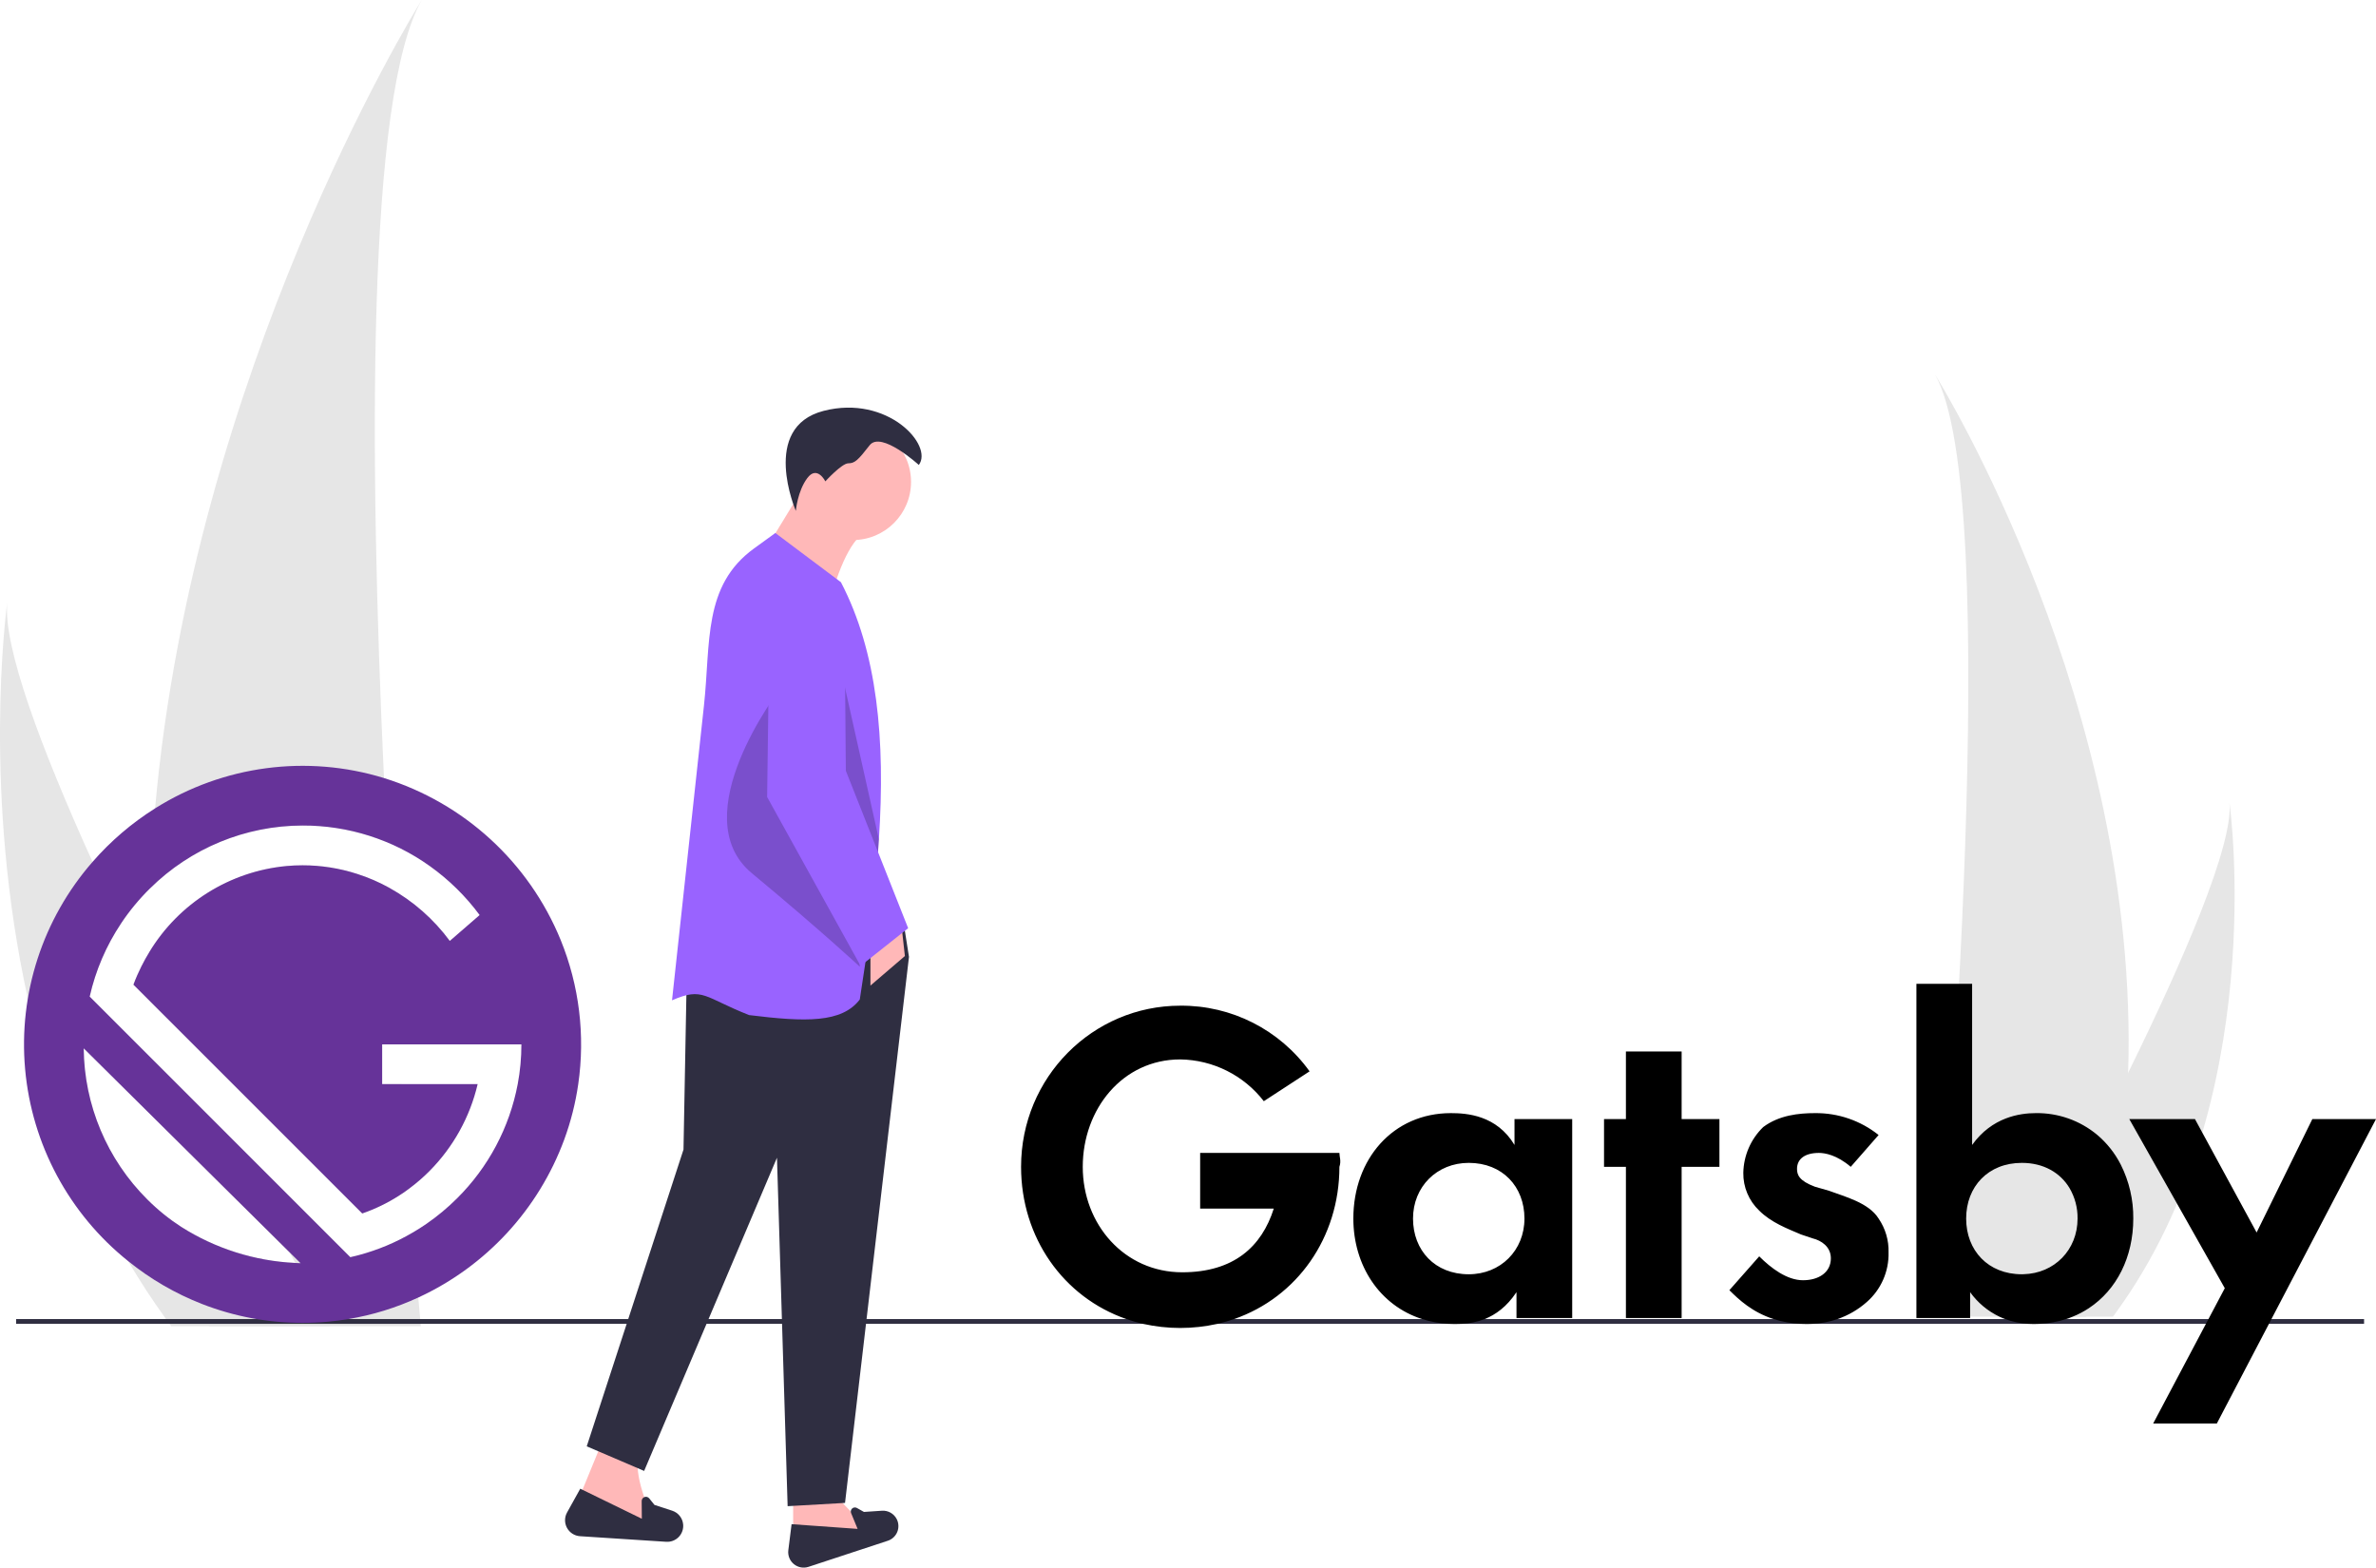
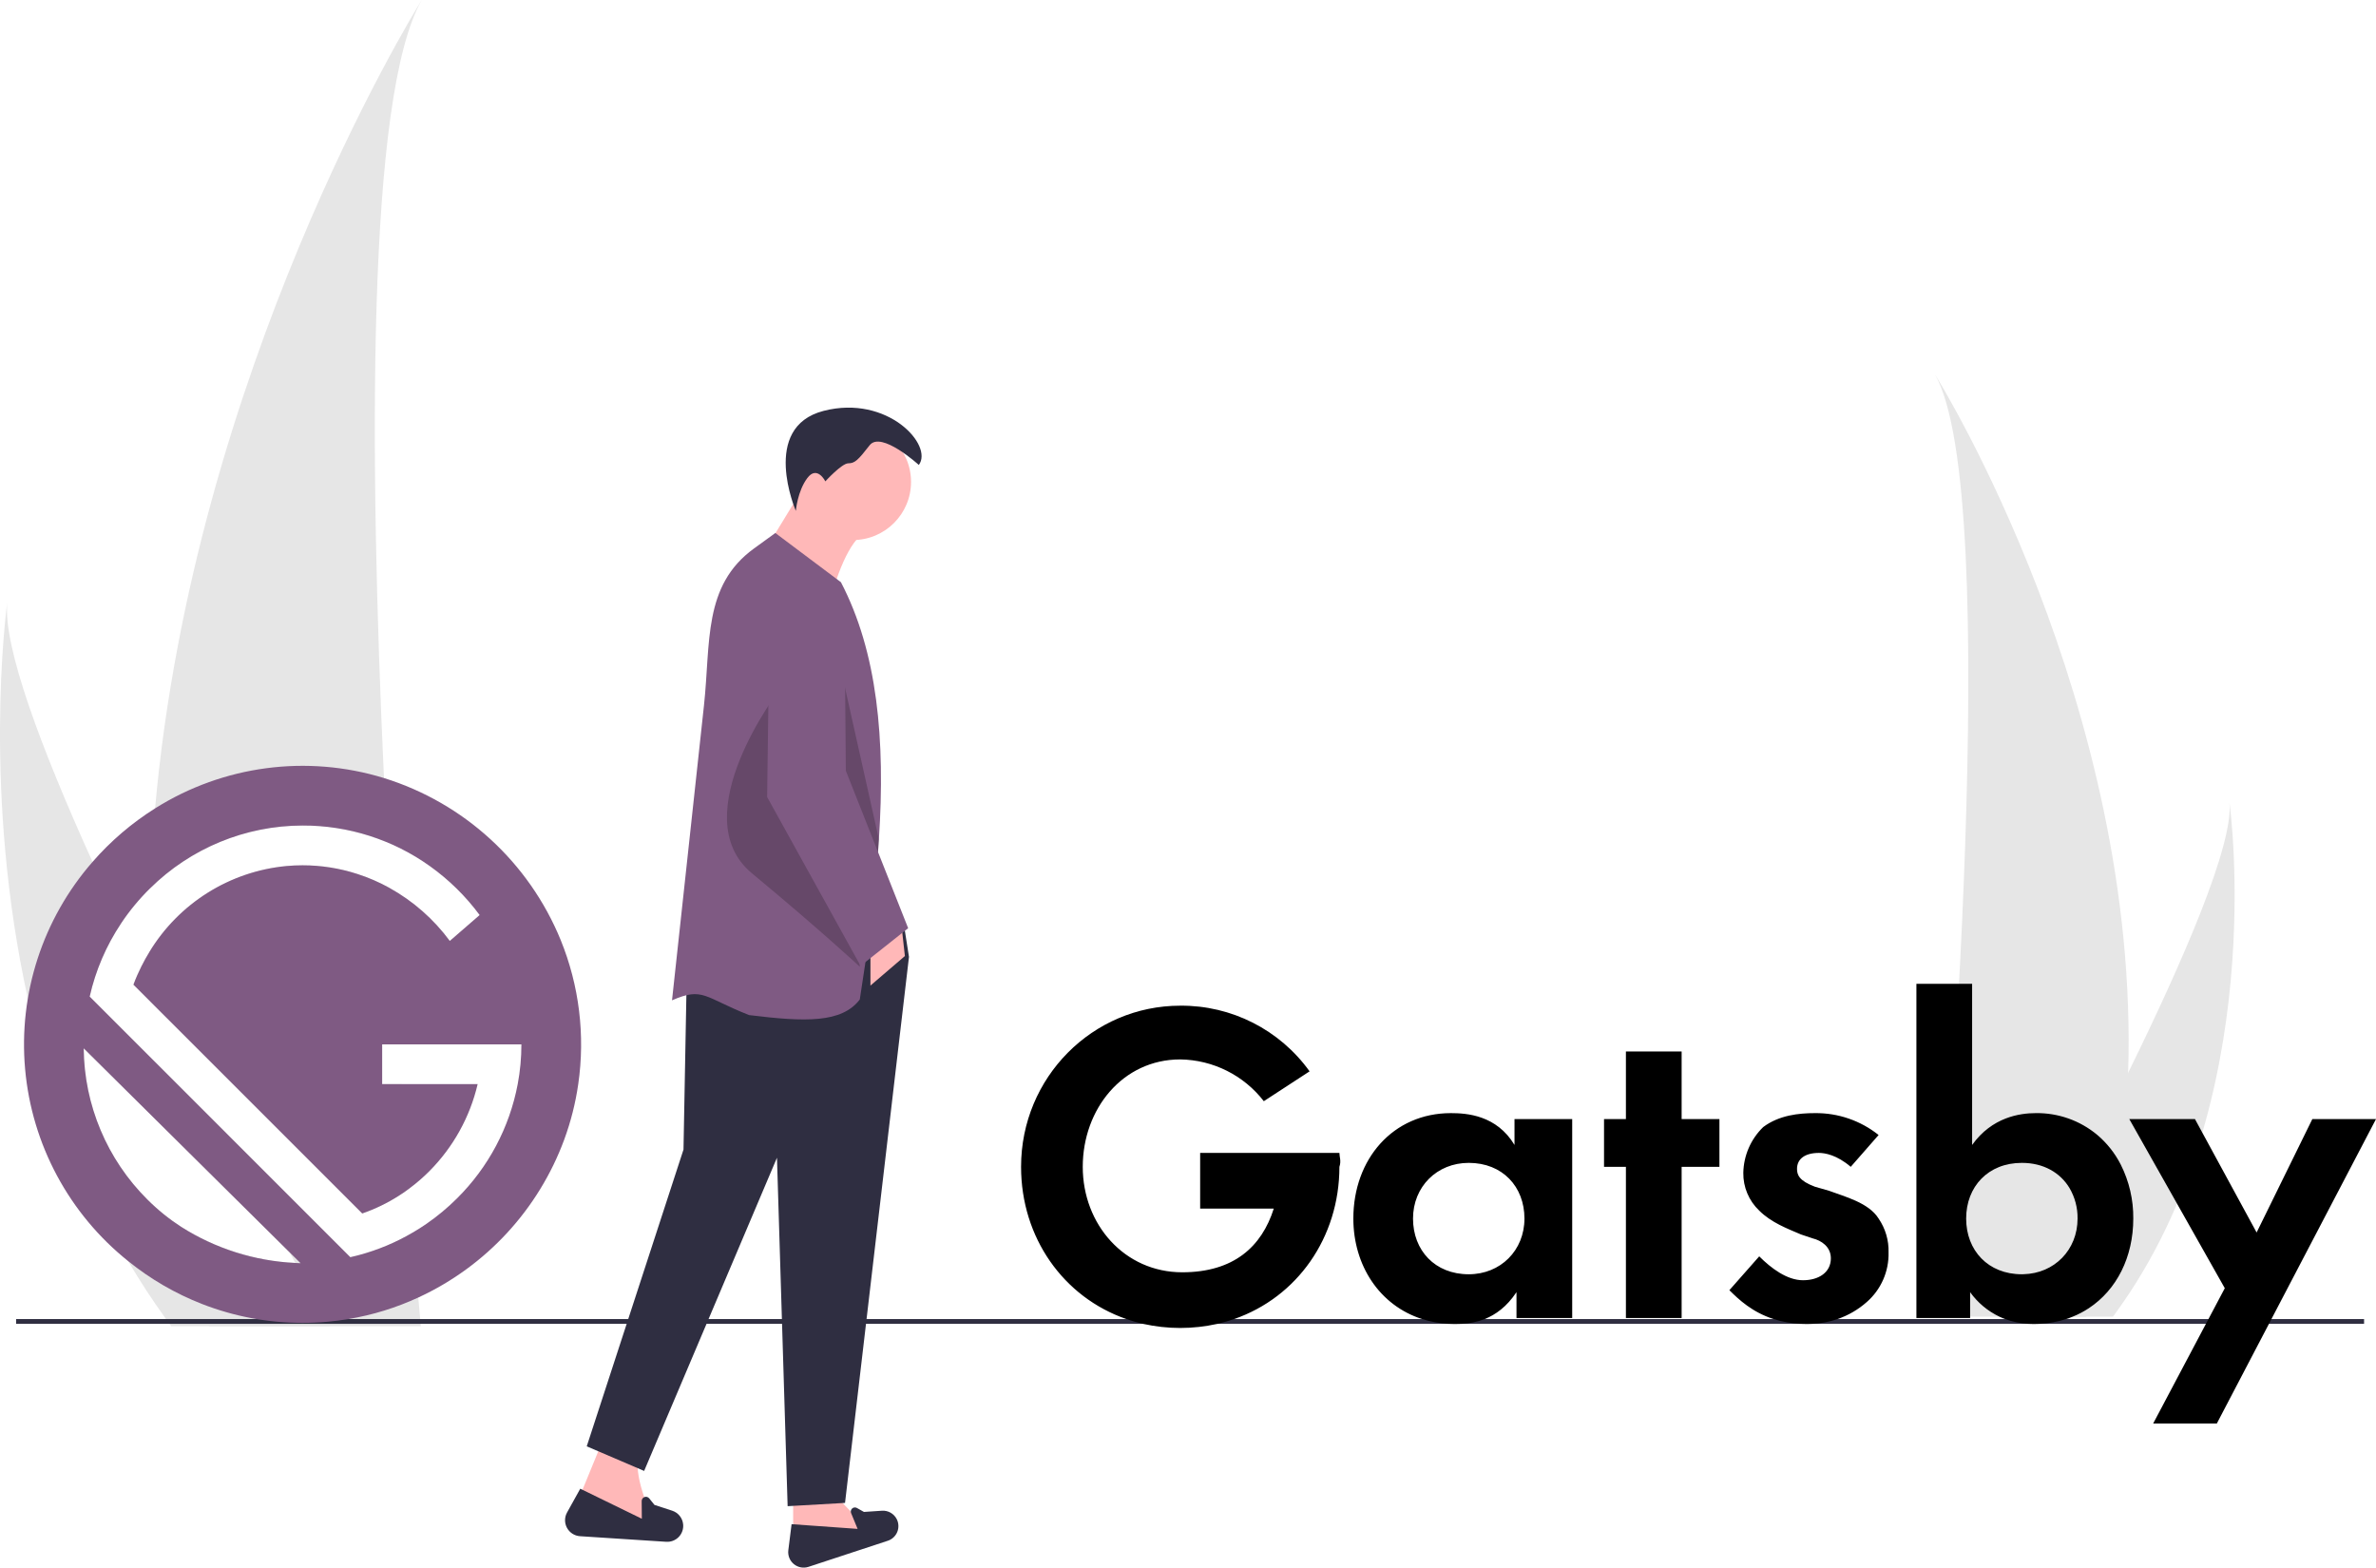
<svg xmlns="http://www.w3.org/2000/svg" id="b2f46e39-848f-4802-b668-f0d450449910" data-name="Layer 1" width="995.745" height="657.038" viewBox="0 0 995.745 657.038">
  <path d="M993.997,571.118a361.651,361.651,0,0,1-16.894,99.972c-.235.751-.482,1.491-.729,2.242h-63.046c.067-.673.135-1.424.202-2.242,4.204-48.327,28.44-342.458-.538-392.758C915.526,282.412,998.885,417.562,993.997,571.118Z" transform="translate(-102.1249 -121.48)" fill="#e6e6e6" />
  <path d="M989.266,671.09c-.527.751-1.076,1.502-1.637,2.242H940.334c.359-.639.773-1.39,1.256-2.242,7.813-14.102,30.94-56.264,52.407-99.972,23.07-46.97,44.235-95.723,42.453-113.368C1036.999,461.729,1052.962,583.045,989.266,671.09Z" transform="translate(-102.1249 -121.48)" fill="#e6e6e6" />
  <path d="M278.48,677.33H189.74c-.11-.34-.22-.67-.33-1-.22-.67-.44-1.33-.65-2-.02-.05-.03-.11-.05-.16-.66-2.05-1.31-4.11-1.94-6.16q-4.965-16.14-8.72-32.32a97.761,97.761,0,0,0,47.84,15.13c-.8-1.46-1.61-2.96-2.45-4.51l-53.31-52.82q-1.965-13.575-3.18-27.07l81.99,81.99c1.21-.27,2.41-.57,3.6-.89a90.621,90.621,0,0,0,22.65-9.5c.87,10.84,1.63,20.04,2.24,27.28.3,3.4.55,6.37.77,8.87,0,.05.01.11.01.16.06.71.12,1.38.18,2C278.42,676.68,278.45,677.01,278.48,677.33Z" transform="translate(-102.1249 -121.48)" fill="#e6e6e6" />
  <path d="M273.75,619.55q-2.205,1.665-4.54,3.14a72.253,72.253,0,0,1-15.27,7.38L172.4,548.53l-7.16-7.16q-.195-3.96-.31-7.92-.21-6.45-.26-12.88a75.436,75.436,0,0,1,57.49-36.11c2.22-.21,4.48-.31,6.76-.31A74.294,74.294,0,0,1,251.84,487.77a75.177,75.177,0,0,1,13.55,5.87c1.28,23.03,2.66,45.12,4.03,65.56H262.28v16.67h8.27c.66,9.36,1.3,18.3,1.92,26.73Q273.13,611.465,273.75,619.55Z" transform="translate(-102.1249 -121.48)" fill="#e6e6e6" />
  <path d="M264.03,468.14q.165,3.195.33,6.38a91.362,91.362,0,0,0-99.34,19.29q.6-16.92,2.1-33.52c16.24-182.78,107.24-331.54,111.74-338.81-23.06,40.4-22.07,190.96-15.82,326.1Q263.52,457.93,264.03,468.14Z" transform="translate(-102.1249 -121.48)" fill="#e6e6e6" />
  <path d="M172.4,548.53l-7.16-7.16-7.19-7.19a76.847,76.847,0,0,1,3.41-7.83q1.725,3.555,3.47,7.1Q168.65,541.025,172.4,548.53Z" transform="translate(-102.1249 -121.48)" fill="#e6e6e6" />
  <path d="M240.47,677.33H173.9c-.25-.33-.5-.66-.75-1-.49-.66-.98-1.33-1.45-2-.04-.05-.07-.11-.11-.16q-8.535-11.805-15.75-24.12l-.01-.01c-20.98-35.63-34.05-73.8-42.04-110.06-18.94-85.99-9.28-161.18-8.62-166-1.8,18.49,14.14,61.03,35.74,108.74,3.83,8.47,7.84,17.1,11.96,25.78a91.294,91.294,0,0,0-13.16,30.68l57.11,57.11c9.92,18.99,19.12,36.17,26.62,50.02l-53.31-52.82L137.2,560.86a90.506,90.506,0,0,0,26.69,63.37,87.009,87.009,0,0,0,14.16,11.46,97.761,97.761,0,0,0,47.84,15.13c5.48,10.09,9.9,18.1,12.81,23.35.03.06.06.11.09.16.22.39.43.76.63,1.12.17.31.33.6.49.88C240.1,676.68,240.29,677.01,240.47,677.33Z" transform="translate(-102.1249 -121.48)" fill="#e6e6e6" />
  <rect x="6.748" y="552.852" width="984" height="2" fill="#2f2e41" />
  <path d="M663.45,604.7H605.09v23.34h30.85c-5.01,15.85-16.68,26.69-38.36,26.69-24.18,0-41.69-20.02-41.69-44.2s16.68-45.02,40.86-45.02a45.063,45.063,0,0,1,35.02,17.51l19.18-12.51a66.023,66.023,0,0,0-54.2-27.52c-36.69,0-66.71,30.02-66.71,67.54,0,29.67,17.73,54.66,44.13,63.8a63.971,63.971,0,0,0,6.96,2,70.934,70.934,0,0,0,31.23,0,64.145,64.145,0,0,0,6.97-2c26.39-9.14,44.12-34.13,44.12-63.8C664.29,608.03,663.45,606.36,663.45,604.7ZM1071.19,590.52l-23.35,47.53-22.75-41.84L1022,590.52H994.48l20.02,35.46,20,35.42-6.84,12.93-1.06,2-22.11,41.77h26.68L1053.01,676.33l1.04-2L1097.87,590.52ZM990.89,609.57a40.247,40.247,0,0,0-9.91-12.49,39.372,39.372,0,0,0-25.69-9.06c-6.67,0-18.34,1.67-26.68,13.34V533.82H905.26V673.9h22.51V663.06a32.025,32.025,0,0,0,12.28,10.27c.8.38,1.6.71,2.39,1a33.364,33.364,0,0,0,9.65,2c.91.06,1.7.07,2.37.07.85,0,1.68-.02,2.51-.07a43.013,43.013,0,0,0,11.05-2c.94-.3,1.85-.63,2.74-1a38.1,38.1,0,0,0,6.76-3.55c11.67-7.69,18.63-21.41,18.63-37.57A49.164,49.164,0,0,0,990.89,609.57Zm-40.76,45.97c-.22.02-.45.02-.68.02-14.17,0-23.34-10.01-23.34-23.35s9.17-23.34,23.34-23.34c9.08,0,16.1,4.1,19.97,10.55a24.546,24.546,0,0,1,3.38,12.79C972.8,645.32,963.13,655.22,950.13,655.54Zm-60.71-23.33c-4.17-6.67-14.18-9.17-20.85-11.67l-5.83-1.67c-6.67-2.5-7.51-5-7.51-7.5,0-4.17,3.34-6.67,9.17-6.67,2.51,0,7.51.83,13.34,5.83l11.68-13.34a41.994,41.994,0,0,0-26.68-9.17c-6.67,0-15.01.83-21.68,5.84a27.45,27.45,0,0,0-8.34,19.17,21.365,21.365,0,0,0,6.67,15.85c5,5,11.67,7.5,17.51,10l5,1.67c3.34.83,7.51,3.34,7.51,8.34,0,5.84-5.01,9.17-11.68,9.17s-13.34-5-18.34-10.01l-12.51,14.18c4.03,4.03,9.66,9.26,18.52,12.1a44.155,44.155,0,0,0,11.26,2c.89.05,1.8.07,2.74.07.79,0,1.58-.02,2.35-.07a37.407,37.407,0,0,0,10.46-2,36.155,36.155,0,0,0,12.21-7.1,26.732,26.732,0,0,0,9.17-20.84A23.879,23.879,0,0,0,889.42,632.21Zm-82.55-41.69V562.17H783.52v28.35h-9.17v20.01h9.17V673.9h23.35V610.53h15.84V590.52Zm-70.04,0v10.84c-7.5-12.51-20.01-13.34-26.68-13.34-24.18,0-40.86,19.18-40.86,44.19,0,19.58,10.93,36.42,28.82,42.12a43.632,43.632,0,0,0,11.14,2c.85.05,1.7.07,2.57.07.89,0,1.85-.01,2.87-.07a30.148,30.148,0,0,0,9.65-2c4.51-1.79,9.23-5.11,13.32-11.27V673.9h23.35V590.52Zm-19.18,65.04c-14.17,0-23.35-10.01-23.35-23.35s10.01-23.34,23.35-23.34c14.18,0,23.35,10,23.35,23.34S730.99,655.56,717.65,655.56Z" transform="translate(-102.1249 -121.48)" />
-   <path d="M270.55,575.87c.66,9.36,1.3,18.3,1.92,26.73q.66,8.865,1.28,16.95a73.591,73.591,0,0,0,8.39-7.28,76.403,76.403,0,0,0,20.16-36.4ZM164.93,533.45q-.21-6.45-.26-12.88-1.725,2.805-3.21,5.78a76.847,76.847,0,0,0-3.41,7.83l7.19,7.19Q165.045,537.41,164.93,533.45Zm105.62,42.42c.66,9.36,1.3,18.3,1.92,26.73q.66,8.865,1.28,16.95a73.591,73.591,0,0,0,8.39-7.28,76.403,76.403,0,0,0,20.16-36.4Zm0,0c.66,9.36,1.3,18.3,1.92,26.73q.66,8.865,1.28,16.95a73.591,73.591,0,0,0,8.39-7.28,76.403,76.403,0,0,0,20.16-36.4Zm-105.88-55.3q-1.725,2.805-3.21,5.78a76.847,76.847,0,0,0-3.41,7.83l7.19,7.19q-.195-3.96-.31-7.92Q164.72,527,164.67,520.57ZM337.09,515.44a117.747,117.747,0,0,0-74.05-67.86,116.096,116.096,0,0,0-95.92,12.71,118.007,118.007,0,0,0-26.21,22.43A116.289,116.289,0,0,0,155.83,650.04l.01.01a116.943,116.943,0,0,0,30.93,17.96,115.741,115.741,0,0,0,42.15,7.92q5.31,0,10.5-.48,4.395-.39,8.69-1.12a114.269,114.269,0,0,0,29.32-9.03,117.787,117.787,0,0,0,61.17-66.23,114.656,114.656,0,0,0,5.86-23.2,116.112,116.112,0,0,0-7.37-60.43ZM178.05,635.69a87.009,87.009,0,0,1-14.16-11.46,90.506,90.506,0,0,1-26.69-63.37l32.93,32.63,53.31,52.82,4.65,4.61c-.73-.03-1.47-.06-2.2-.1A97.761,97.761,0,0,1,178.05,635.69Zm141.04-59.82a91.415,91.415,0,0,1-25.45,47.9,93.126,93.126,0,0,1-12.74,10.61c-1.85,1.28-3.76,2.5-5.71,3.64a90.621,90.621,0,0,1-22.65,9.5c-1.19.32-2.39.62-3.6.89L139.71,539.18a91.294,91.294,0,0,1,13.16-30.68,93.094,93.094,0,0,1,12.15-14.69,90.999,90.999,0,0,1,63.9-26.33,91.201,91.201,0,0,1,53.4,17.05A93.562,93.562,0,0,1,303.13,505l-12.5,10.84a79.252,79.252,0,0,0-25.24-22.2,75.177,75.177,0,0,0-13.55-5.87A74.294,74.294,0,0,0,228.92,484.15c-2.28,0-4.54.1-6.76.31A75.436,75.436,0,0,0,164.67,520.57q-1.725,2.805-3.21,5.78a76.847,76.847,0,0,0-3.41,7.83l7.19,7.19,7.16,7.16,81.54,81.54a72.253,72.253,0,0,0,15.27-7.38q2.34-1.47,4.54-3.14a73.591,73.591,0,0,0,8.39-7.28,76.403,76.403,0,0,0,20.16-36.4H262.28V559.2h58.36A89.897,89.897,0,0,1,319.09,575.87Zm-48.54,0c.66,9.36,1.3,18.3,1.92,26.73q.66,8.865,1.28,16.95a73.591,73.591,0,0,0,8.39-7.28,76.403,76.403,0,0,0,20.16-36.4Zm0,0c.66,9.36,1.3,18.3,1.92,26.73q.66,8.865,1.28,16.95a73.591,73.591,0,0,0,8.39-7.28,76.403,76.403,0,0,0,20.16-36.4Z" transform="translate(-102.1249 -121.48)" fill="#639" />
+   <path d="M270.55,575.87c.66,9.36,1.3,18.3,1.92,26.73q.66,8.865,1.28,16.95a73.591,73.591,0,0,0,8.39-7.28,76.403,76.403,0,0,0,20.16-36.4ZM164.93,533.45q-.21-6.45-.26-12.88-1.725,2.805-3.21,5.78a76.847,76.847,0,0,0-3.41,7.83l7.19,7.19Q165.045,537.41,164.93,533.45Zm105.62,42.42c.66,9.36,1.3,18.3,1.92,26.73q.66,8.865,1.28,16.95a73.591,73.591,0,0,0,8.39-7.28,76.403,76.403,0,0,0,20.16-36.4Zm0,0c.66,9.36,1.3,18.3,1.92,26.73q.66,8.865,1.28,16.95a73.591,73.591,0,0,0,8.39-7.28,76.403,76.403,0,0,0,20.16-36.4Zm-105.88-55.3q-1.725,2.805-3.21,5.78a76.847,76.847,0,0,0-3.41,7.83l7.19,7.19q-.195-3.96-.31-7.92Q164.72,527,164.67,520.57ZM337.09,515.44a117.747,117.747,0,0,0-74.05-67.86,116.096,116.096,0,0,0-95.92,12.71,118.007,118.007,0,0,0-26.21,22.43A116.289,116.289,0,0,0,155.83,650.04l.01.01a116.943,116.943,0,0,0,30.93,17.96,115.741,115.741,0,0,0,42.15,7.92q5.31,0,10.5-.48,4.395-.39,8.69-1.12a114.269,114.269,0,0,0,29.32-9.03,117.787,117.787,0,0,0,61.17-66.23,114.656,114.656,0,0,0,5.86-23.2,116.112,116.112,0,0,0-7.37-60.43ZM178.05,635.69a87.009,87.009,0,0,1-14.16-11.46,90.506,90.506,0,0,1-26.69-63.37l32.93,32.63,53.31,52.82,4.65,4.61c-.73-.03-1.47-.06-2.2-.1A97.761,97.761,0,0,1,178.05,635.69Zm141.04-59.82a91.415,91.415,0,0,1-25.45,47.9,93.126,93.126,0,0,1-12.74,10.61c-1.85,1.28-3.76,2.5-5.71,3.64a90.621,90.621,0,0,1-22.65,9.5c-1.19.32-2.39.62-3.6.89L139.71,539.18a91.294,91.294,0,0,1,13.16-30.68,93.094,93.094,0,0,1,12.15-14.69,90.999,90.999,0,0,1,63.9-26.33,91.201,91.201,0,0,1,53.4,17.05A93.562,93.562,0,0,1,303.13,505l-12.5,10.84a79.252,79.252,0,0,0-25.24-22.2,75.177,75.177,0,0,0-13.55-5.87A74.294,74.294,0,0,0,228.92,484.15c-2.28,0-4.54.1-6.76.31A75.436,75.436,0,0,0,164.67,520.57q-1.725,2.805-3.21,5.78a76.847,76.847,0,0,0-3.41,7.83l7.19,7.19,7.16,7.16,81.54,81.54a72.253,72.253,0,0,0,15.27-7.38q2.34-1.47,4.54-3.14a73.591,73.591,0,0,0,8.39-7.28,76.403,76.403,0,0,0,20.16-36.4H262.28V559.2h58.36A89.897,89.897,0,0,1,319.09,575.87Zm-48.54,0c.66,9.36,1.3,18.3,1.92,26.73q.66,8.865,1.28,16.95a73.591,73.591,0,0,0,8.39-7.28,76.403,76.403,0,0,0,20.16-36.4Zm0,0c.66,9.36,1.3,18.3,1.92,26.73q.66,8.865,1.28,16.95a73.591,73.591,0,0,0,8.39-7.28,76.403,76.403,0,0,0,20.16-36.4Z" transform="translate(-102.1249 -121.48)" fill="#7f5a83" />
  <polygon points="332.398 648.706 365.998 643.436 352.162 628.942 332.398 628.942 332.398 648.706" fill="#ffb8b8" />
  <path d="M440.955,778.187l33.236-10.933a6.464,6.464,0,0,0,3.762-9.031h0a6.464,6.464,0,0,0-6.217-3.558l-7.539.509-2.955-1.663a1.719,1.719,0,0,0-2.432,2.152l2.725,6.617-27.671-1.976-1.365,10.922A6.481,6.481,0,0,0,440.955,778.187Z" transform="translate(-102.1249 -121.48)" fill="#2f2e41" />
  <path d="M343.056,753.635l34.918,9.224c-6.431-13.341-10.392-25.146-7.906-32.941l-16.471-1.976Z" transform="translate(-102.1249 -121.48)" fill="#ffb8b8" />
  <path d="M345.203,765.344l36.129,2.343a6.689,6.689,0,0,0,7.099-7.216v0a6.689,6.689,0,0,0-4.594-5.817l-7.434-2.423-2.194-2.738a1.778,1.778,0,0,0-3.166,1.127l.06,7.405-25.8-12.586-5.529,9.957A6.707,6.707,0,0,0,345.203,765.344Z" transform="translate(-102.1249 -121.48)" fill="#2f2e41" />
  <circle cx="357.423" cy="201.969" r="24.377" fill="#ffb8b8" />
  <path d="M420.869,355.185l28.177,21.305c4.554-17.387,10.02-29.807,17.181-32.988L438.05,327.008Z" transform="translate(-102.1249 -121.48)" fill="#ffb8b8" />
  <polygon points="245.895 606.197 269.949 616.506 325.616 485.241 330.084 631.282 354.138 629.908 380.94 401.052 378.879 387.994 287.817 408.268 286.443 481.804 245.895 606.197" fill="#2f2e41" />
  <path d="M487.189,316.355s-15.807-14.432-20.618-8.247-6.185,7.56-8.934,7.56-9.622,7.56-9.622,7.56-3.436-6.873-7.56-1.375-4.811,13.745-4.811,13.745-15.12-35.05,11.683-41.923S493.374,308.108,487.189,316.355Z" transform="translate(-102.1249 -121.48)" fill="#2f2e41" />
-   <path d="M383.757,540.744c13.058-5.718,13.443-1.23,32.301,6.185,23.752,2.948,38.851,3.326,46.39-6.529,3.086-19.566,5.615-38.328,7.175-56.169q.484-5.515.838-10.92c2.749-41.971-.618-78.457-15.917-107.817l-27.49-20.618-8.969,6.508c-21.422,15.546-18.089,39.428-20.934,65.743Z" transform="translate(-102.1249 -121.48)" fill="#9963ff" />
+   <path d="M383.757,540.744c13.058-5.718,13.443-1.23,32.301,6.185,23.752,2.948,38.851,3.326,46.39-6.529,3.086-19.566,5.615-38.328,7.175-56.169q.484-5.515.838-10.92c2.749-41.971-.618-78.457-15.917-107.817l-27.49-20.618-8.969,6.508c-21.422,15.546-18.089,39.428-20.934,65.743Z" transform="translate(-102.1249 -121.48)" fill="#7f5a83" />
  <polygon points="364.79 413.079 379.222 400.708 377.848 388.338 364.79 388.338 364.79 413.079" fill="#ffb8b8" />
  <path d="M428.825,410.509S388.222,463.428,417.224,487.482s45.224,39.174,45.224,39.174S460.727,422.88,428.825,410.509Z" transform="translate(-102.1249 -121.48)" opacity="0.2" />
  <path d="M444.579,463.428l25.044,20.803q.484-5.515.838-10.92l-16.948-75.859Z" transform="translate(-102.1249 -121.48)" opacity="0.2" />
-   <path d="M462.791,526.312l19.93-15.807-26.116-65.976-.593-68.771a15.659,15.659,0,0,0-10.413-14.619h0a15.659,15.659,0,0,0-20.904,14.543l-1.079,79.844Z" transform="translate(-102.1249 -121.48)" fill="#9963ff" />
+   <path d="M462.791,526.312l19.93-15.807-26.116-65.976-.593-68.771a15.659,15.659,0,0,0-10.413-14.619h0a15.659,15.659,0,0,0-20.904,14.543l-1.079,79.844Z" transform="translate(-102.1249 -121.48)" fill="#7f5a83" />
</svg>
